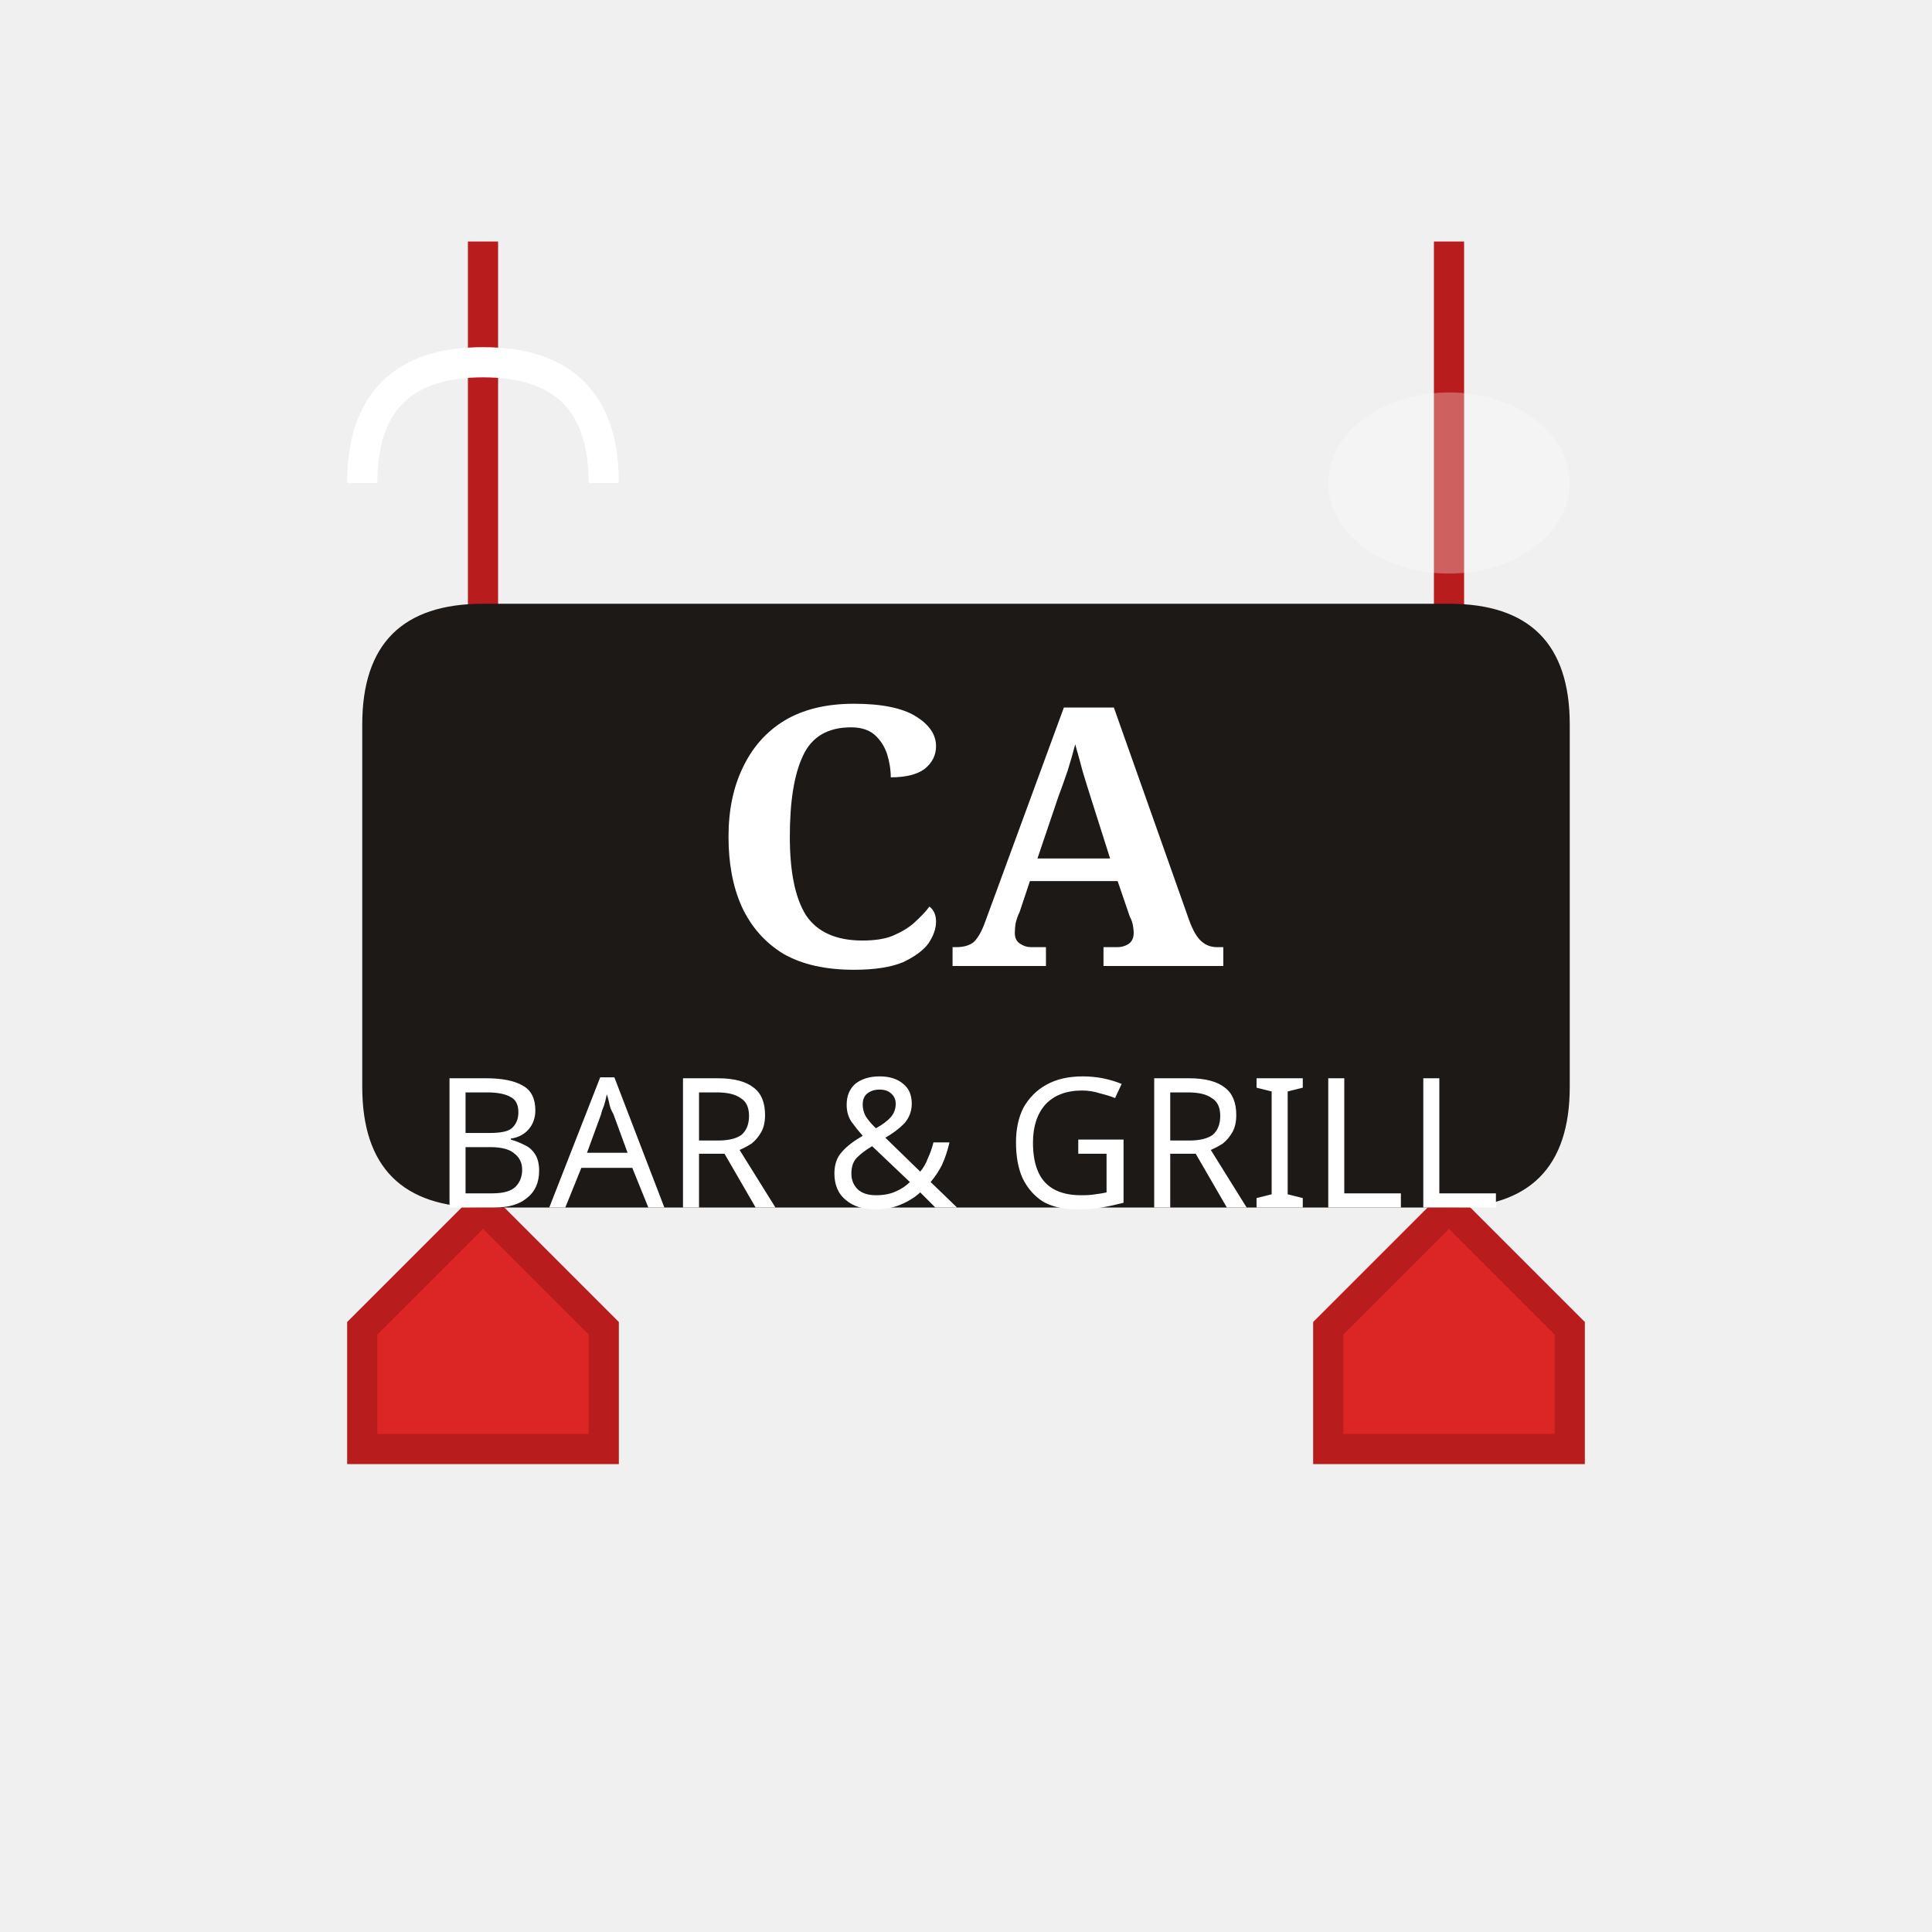
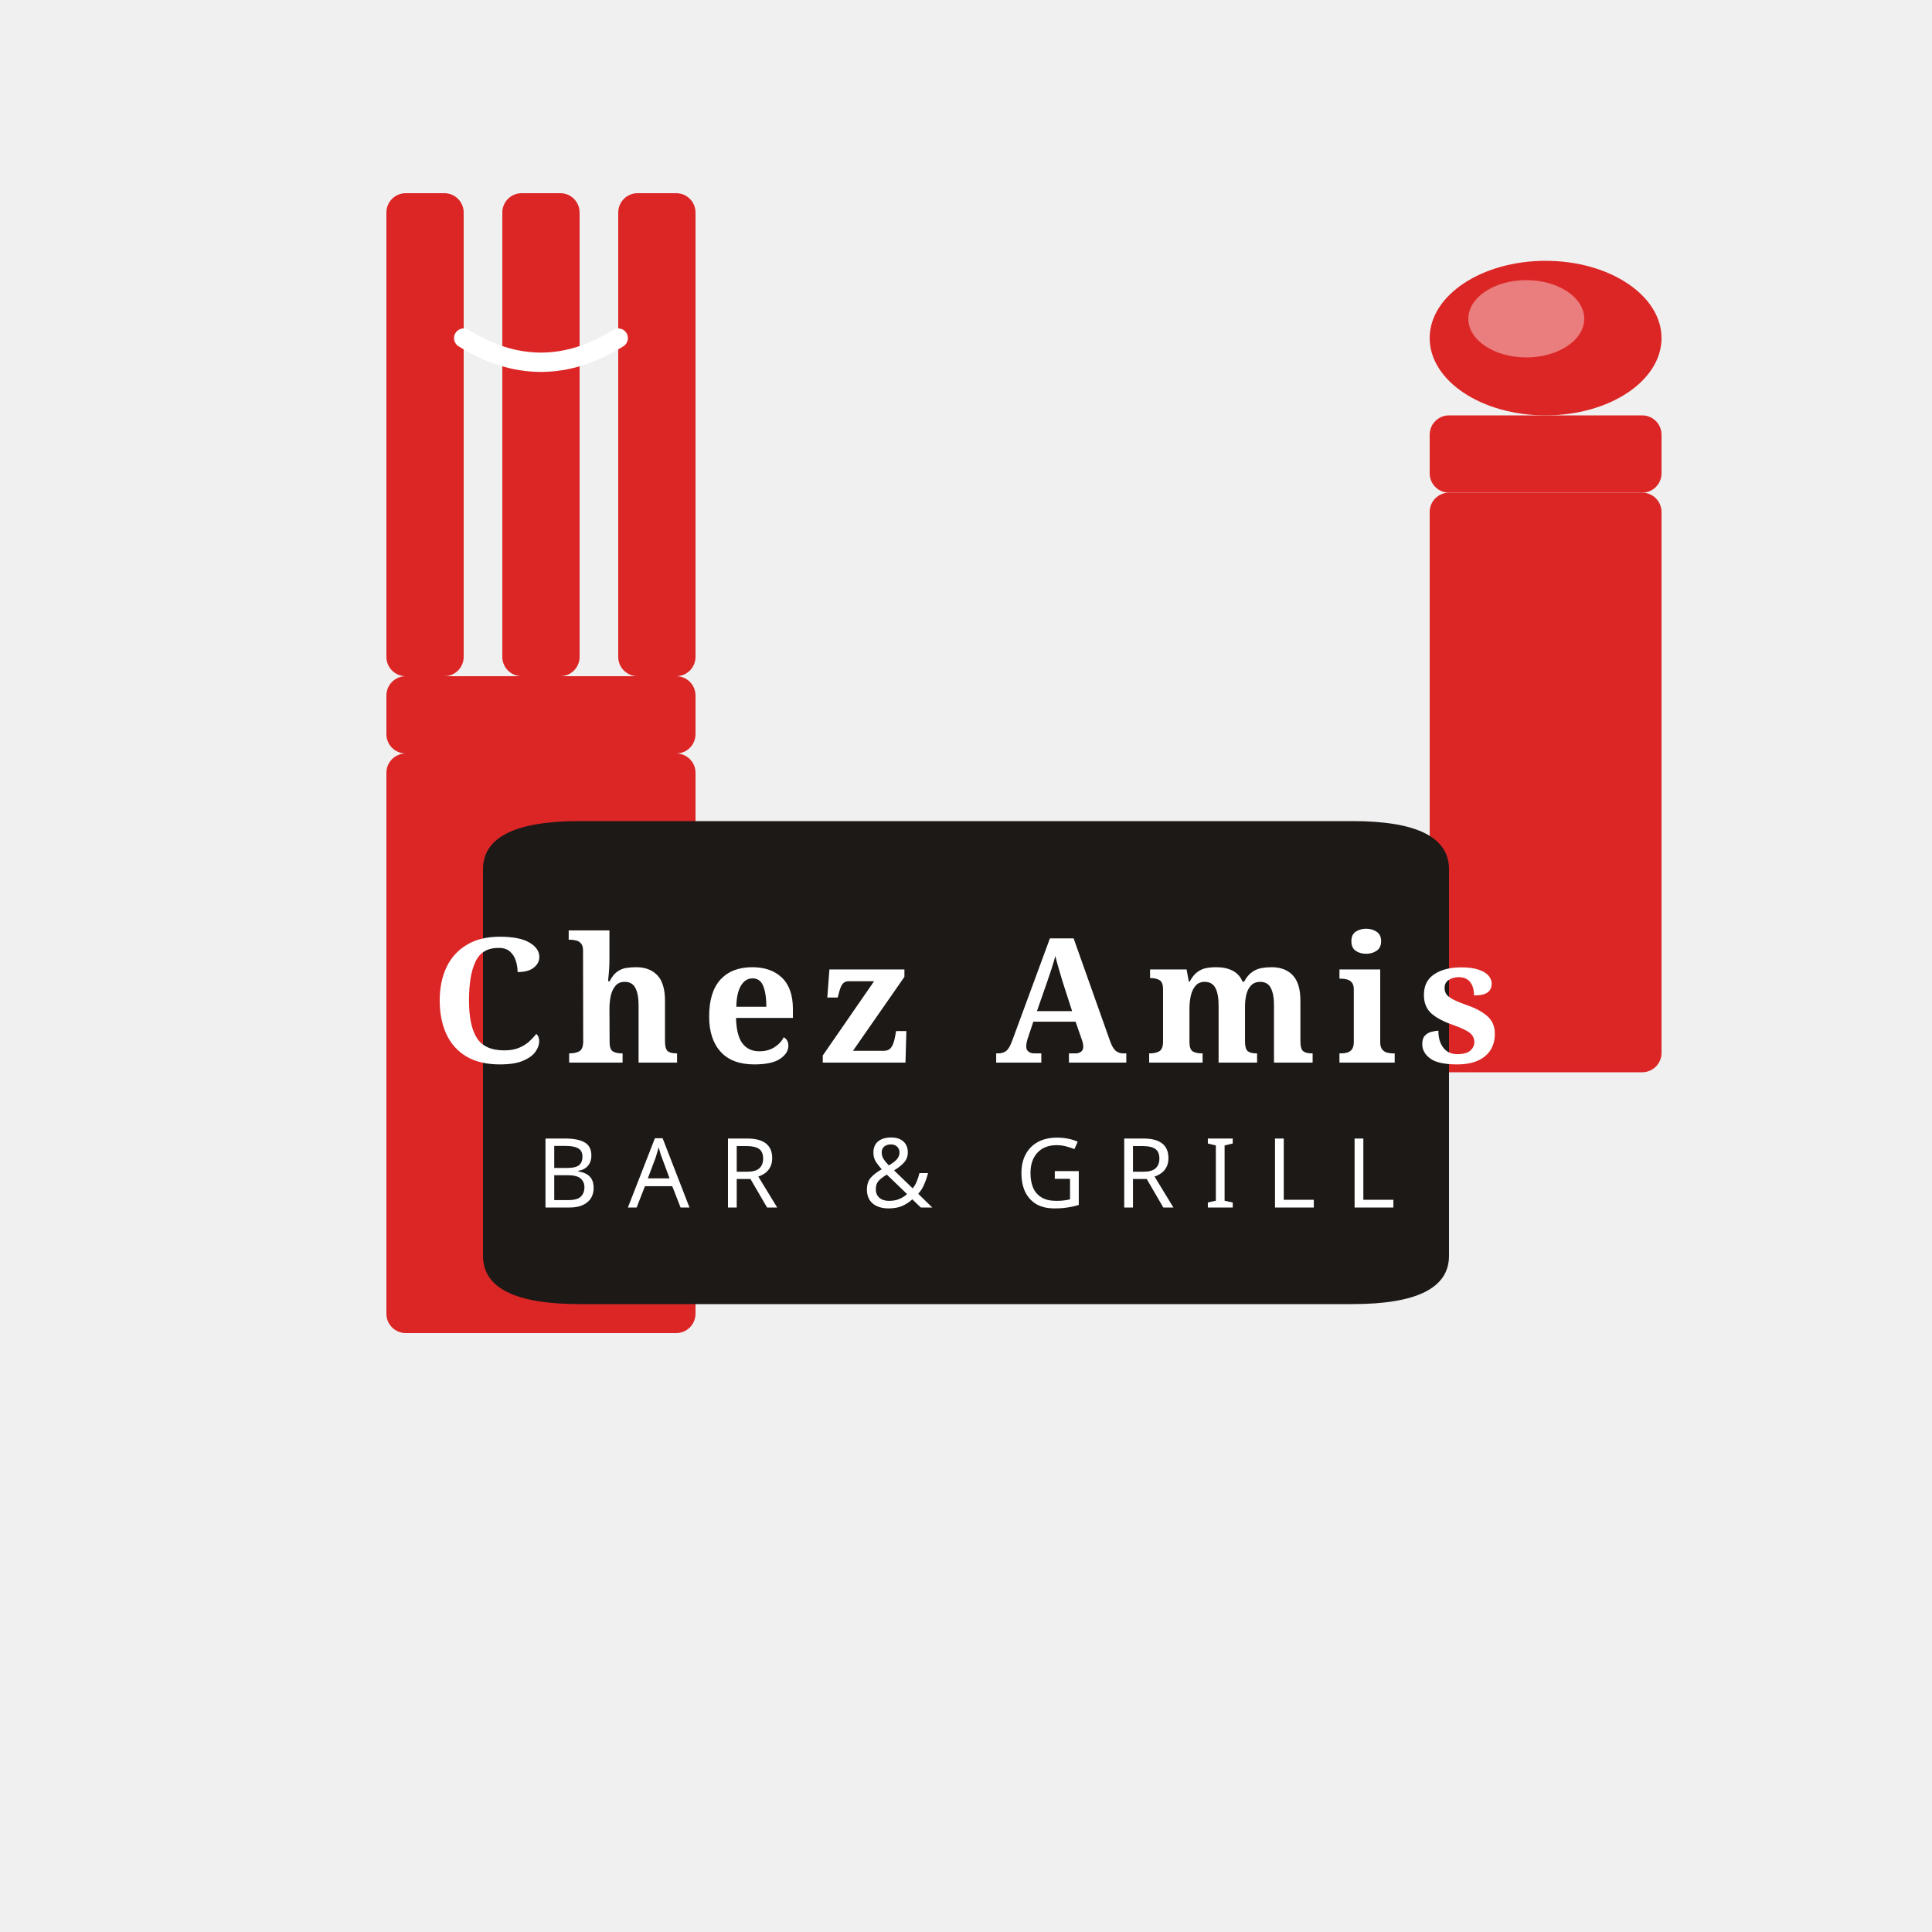
- <svg xmlns="http://www.w3.org/2000/svg" width="32" height="32" viewBox="0 0 32 32" fill="none">
-   <path d="M8 4 L8 20 L6 22 L6 24 L10 24 L10 22 L8 20 L8 4 Z" fill="#DC2626" stroke="#B91C1C" stroke-width="0.5" />
-   <path d="M6 8 Q6 6 8 6 Q10 6 10 8" stroke="#FFFFFF" stroke-width="0.5" fill="none" />
-   <path d="M24 4 L24 20 L26 22 L26 24 L22 24 L22 22 L24 20 L24 4 Z" fill="#DC2626" stroke="#B91C1C" stroke-width="0.5" />
-   <ellipse cx="24" cy="8" rx="2" ry="1.5" fill="#FFFFFF" opacity="0.3" />
-   <path d="M6 12 Q6 10 8 10 L24 10 Q26 10 26 12 L26 18 Q26 20 24 20 L8 20 Q6 20 6 18 Z" fill="#1C1917" />
-   <text x="16" y="16" font-family="serif" font-size="6" fill="#FFFFFF" text-anchor="middle" font-weight="bold">CA</text>
-   <text x="16" y="20" font-family="sans-serif" font-size="3" fill="#FFFFFF" text-anchor="middle">BAR &amp; GRILL</text>
+ <svg xmlns="http://www.w3.org/2000/svg" width="32" height="32" viewBox="0 0 200 200" fill="none">
+   <g id="fork">
+     <rect x="40" y="20" width="8" height="50" fill="#DC2626" rx="2" />
+     <rect x="52" y="20" width="8" height="50" fill="#DC2626" rx="2" />
+     <rect x="64" y="20" width="8" height="50" fill="#DC2626" rx="2" />
+     <rect x="40" y="70" width="32" height="8" fill="#DC2626" rx="2" />
+     <rect x="40" y="78" width="32" height="60" fill="#DC2626" rx="2" />
+     <path d="M48 35 Q56 40 64 35" stroke="#FFFFFF" stroke-width="2" fill="none" stroke-linecap="round" />
+   </g>
+   <g id="spoon">
+     <ellipse cx="160" cy="35" rx="12" ry="8" fill="#DC2626" />
+     <rect x="148" y="43" width="24" height="8" fill="#DC2626" rx="2" />
+     <rect x="148" y="51" width="24" height="60" fill="#DC2626" rx="2" />
+     <ellipse cx="158" cy="33" rx="6" ry="4" fill="#FFFFFF" opacity="0.4" />
+   </g>
+   <path d="M50 90 Q50 85 60 85 L140 85 Q150 85 150 90 L150 130 Q150 135 140 135 L60 135 Q50 135 50 130 Z" fill="#1C1917" />
+   <text x="100" y="110" font-family="serif" font-size="18" fill="#FFFFFF" text-anchor="middle" font-weight="bold" letter-spacing="2">Chez Amis</text>
+   <text x="100" y="125" font-family="sans-serif" font-size="10" fill="#FFFFFF" text-anchor="middle" letter-spacing="3">BAR &amp; GRILL</text>
</svg>
